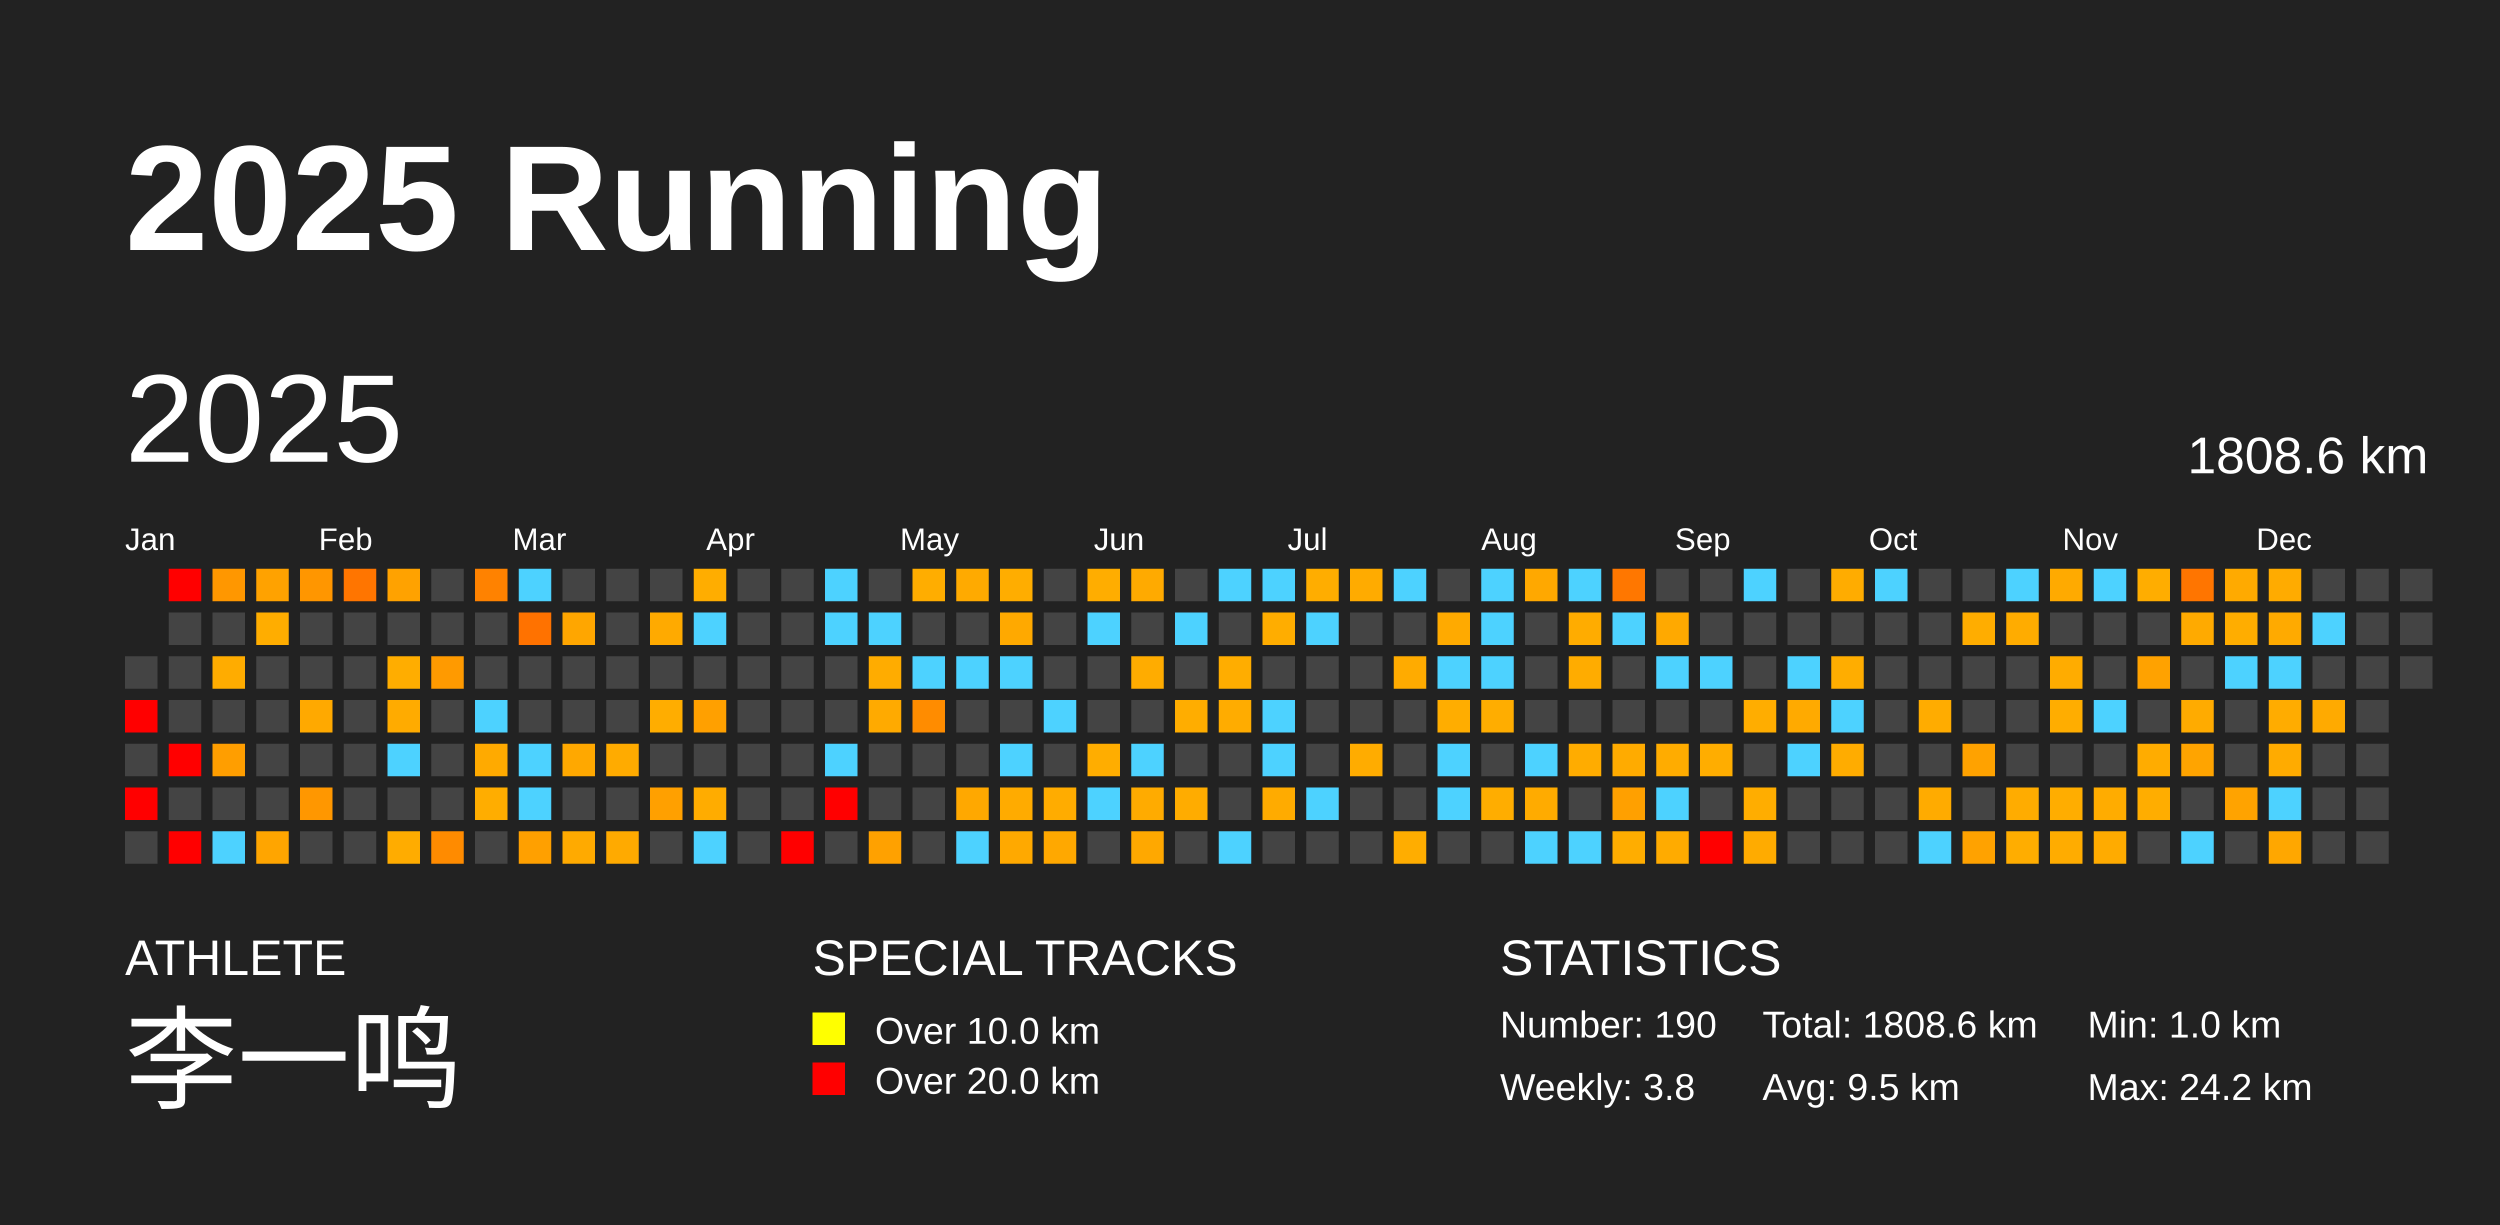
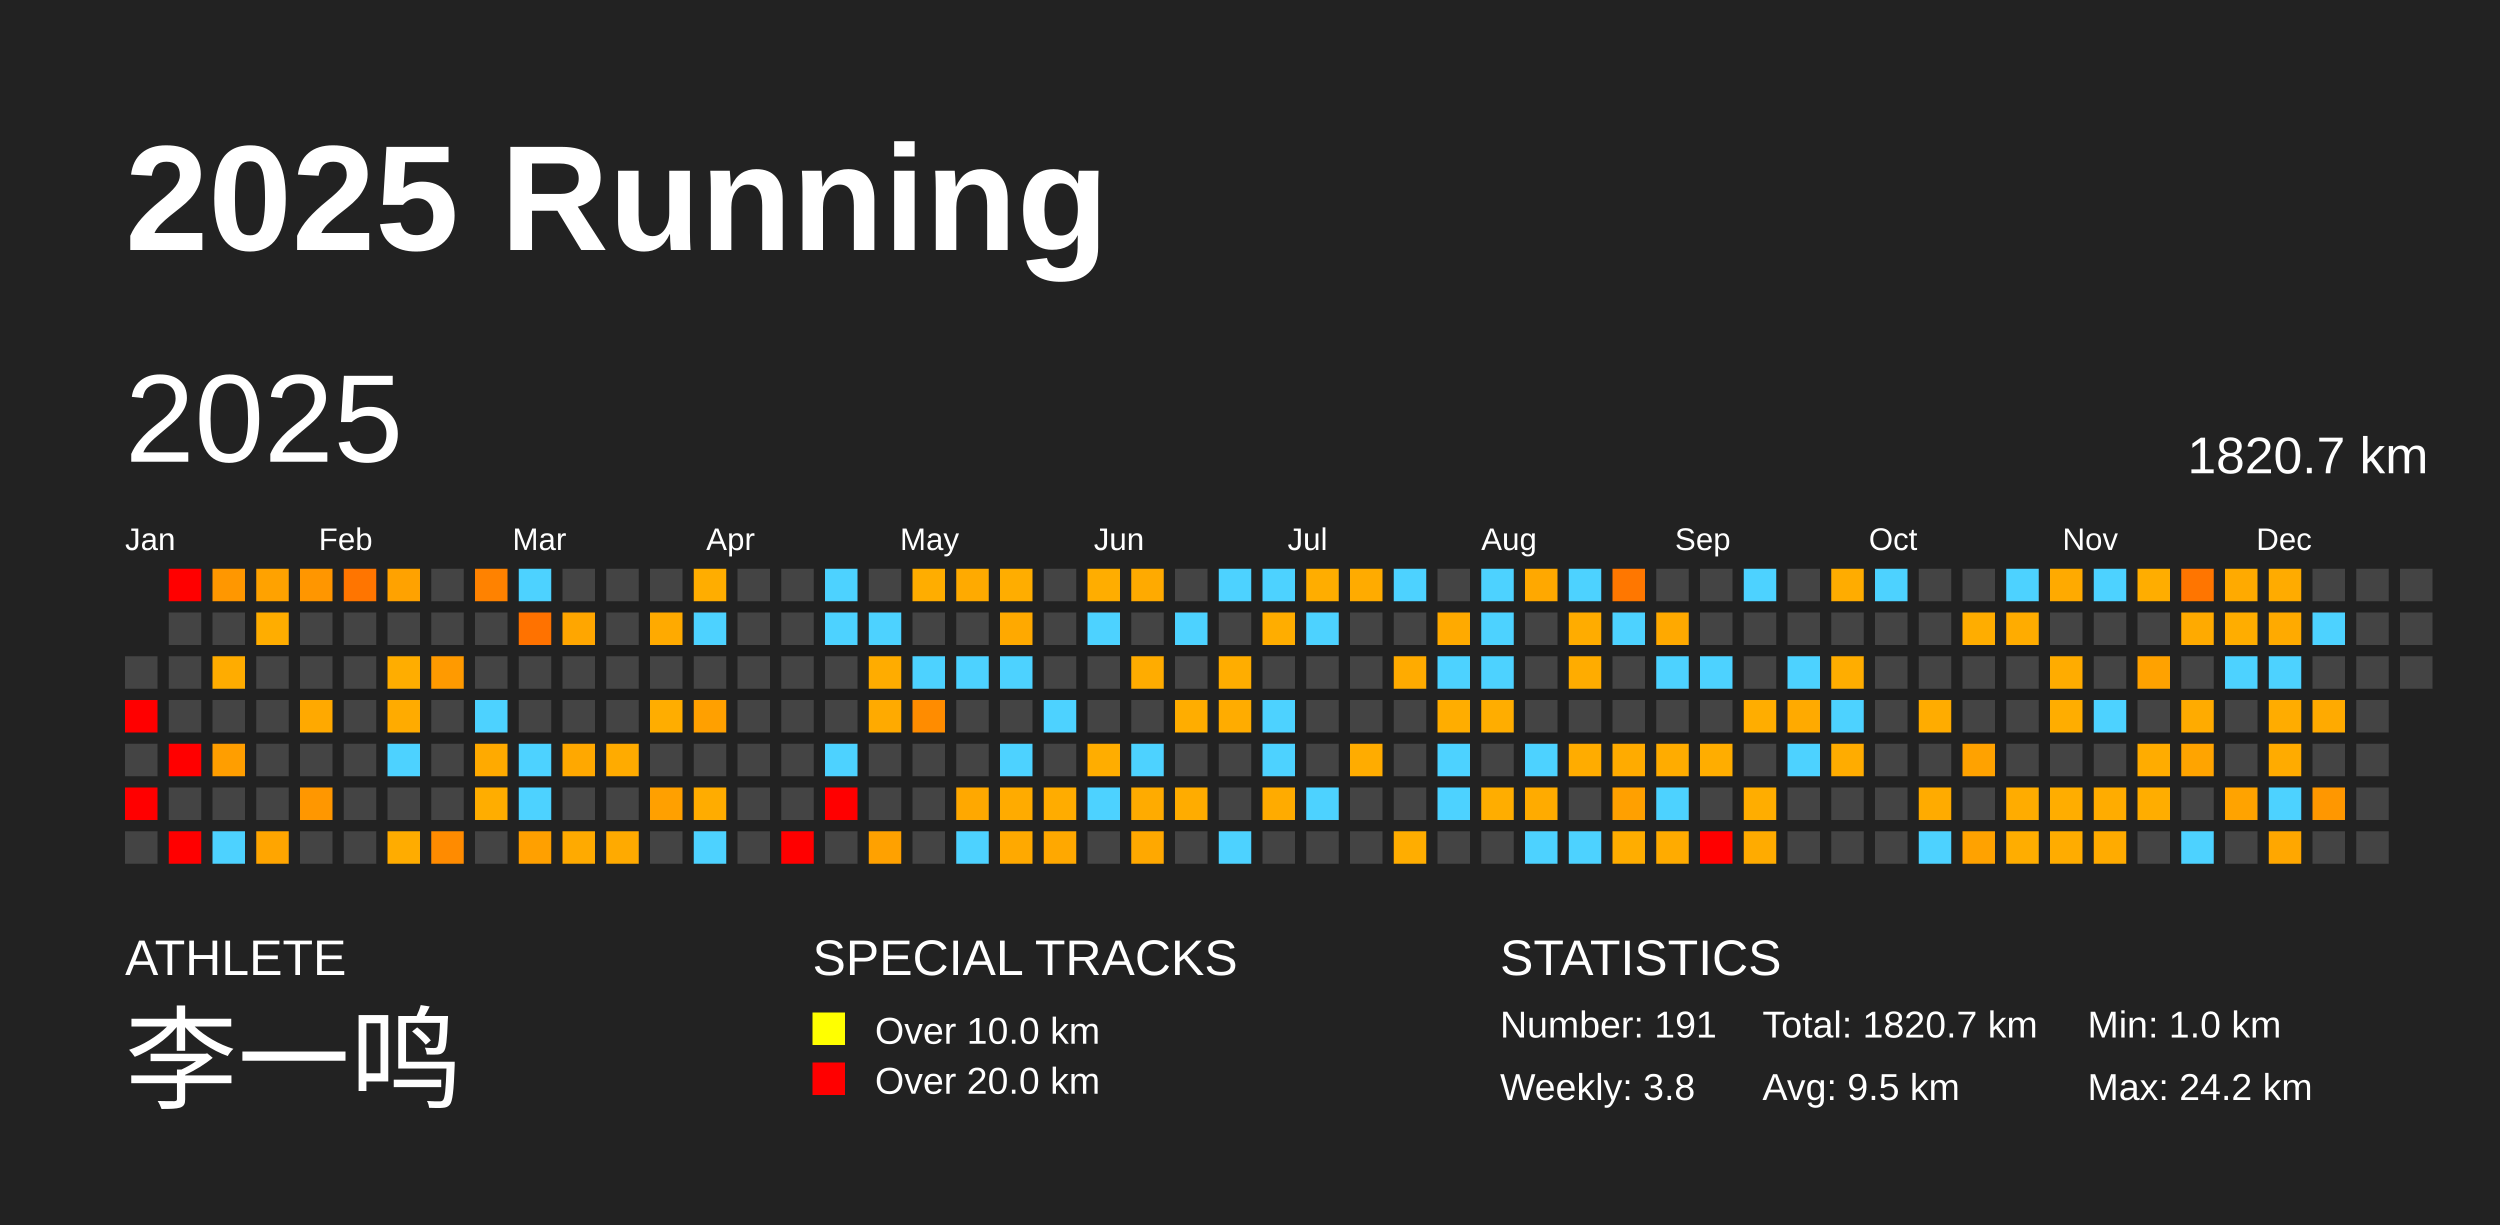
<svg xmlns="http://www.w3.org/2000/svg" baseProfile="full" height="98mm" version="1.1" viewBox="0,0,200,98" width="200mm">
  <defs />
  <rect fill="#222222" height="98" width="200" x="0" y="0" />
  <text fill="#FFFFFF" style="font-size:12px; font-family:Arial; font-weight:bold;" x="10" y="20">2025 Running</text>
  <text fill="#FFFFFF" style="font-size:4px; font-family:Arial" x="10" y="78">ATHLETE</text>
  <text fill="#FFFFFF" style="font-size:9px; font-family:Arial" x="10" y="88">李一鸣</text>
  <text fill="#FFFFFF" style="font-size:4px; font-family:Arial" x="65" y="78">SPECIAL TRACKS</text>
  <rect fill="yellow" height="2.6" width="2.6" x="65" y="81" />
  <text fill="#FFFFFF" style="font-size:3px; font-family:Arial" x="70" y="83.5">Over 10.0 km</text>
  <rect fill="red" height="2.6" width="2.6" x="65" y="85" />
  <text fill="#FFFFFF" style="font-size:3px; font-family:Arial" x="70" y="87.5">Over 20.0 km</text>
  <text fill="#FFFFFF" style="font-size:4px; font-family:Arial" x="120" y="78">STATISTICS</text>
-   <text fill="#FFFFFF" style="font-size:3px; font-family:Arial" x="120" y="83">Number: 190</text>
+   <text fill="#FFFFFF" style="font-size:3px; font-family:Arial" x="120" y="83">Number: 191</text>
  <text fill="#FFFFFF" style="font-size:3px; font-family:Arial" x="120" y="88">Weekly: 3.8</text>
-   <text fill="#FFFFFF" style="font-size:3px; font-family:Arial" x="141" y="83">Total: 1808.6 km</text>
+   <text fill="#FFFFFF" style="font-size:3px; font-family:Arial" x="141" y="83">Total: 1820.7 km</text>
  <text fill="#FFFFFF" style="font-size:3px; font-family:Arial" x="141" y="88">Avg: 9.5 km</text>
  <text fill="#FFFFFF" style="font-size:3px; font-family:Arial" x="167" y="83">Min: 1.0 km</text>
  <text fill="#FFFFFF" style="font-size:3px; font-family:Arial" x="167" y="88">Max: 24.2 km</text>
  <text dominant-baseline="hanging" fill="#FFFFFF" style="font-size:10.0px; font-family:Arial;" x="10" y="30">2025</text>
-   <text dominant-baseline="hanging" fill="#FFFFFF" style="font-size:4.125px; font-family:Arial;" x="175" y="35">1808.6 km</text>
+   <text dominant-baseline="hanging" fill="#FFFFFF" style="font-size:4.125px; font-family:Arial;" x="175" y="35">1820.7 km</text>
  <text fill="#FFFFFF" style="font-size:2.5px; font-family:Arial" x="10.0" y="44">Jan</text>
  <text fill="#FFFFFF" style="font-size:2.5px; font-family:Arial" x="25.5" y="44">Feb</text>
  <text fill="#FFFFFF" style="font-size:2.5px; font-family:Arial" x="41.0" y="44">Mar</text>
  <text fill="#FFFFFF" style="font-size:2.5px; font-family:Arial" x="56.5" y="44">Apr</text>
  <text fill="#FFFFFF" style="font-size:2.5px; font-family:Arial" x="72.0" y="44">May</text>
  <text fill="#FFFFFF" style="font-size:2.5px; font-family:Arial" x="87.5" y="44">Jun</text>
  <text fill="#FFFFFF" style="font-size:2.5px; font-family:Arial" x="103.0" y="44">Jul</text>
  <text fill="#FFFFFF" style="font-size:2.5px; font-family:Arial" x="118.5" y="44">Aug</text>
  <text fill="#FFFFFF" style="font-size:2.5px; font-family:Arial" x="134.0" y="44">Sep</text>
  <text fill="#FFFFFF" style="font-size:2.5px; font-family:Arial" x="149.5" y="44">Oct</text>
  <text fill="#FFFFFF" style="font-size:2.5px; font-family:Arial" x="165.0" y="44">Nov</text>
  <text fill="#FFFFFF" style="font-size:2.5px; font-family:Arial" x="180.5" y="44">Dec</text>
  <rect fill="#444444" height="2.6" width="2.6" x="10.0" y="52.5" />
  <rect fill="red" height="2.6" width="2.6" x="10.0" y="56.0" />
  <rect fill="#444444" height="2.6" width="2.6" x="10.0" y="59.5" />
  <rect fill="red" height="2.6" width="2.6" x="10.0" y="63.0" />
  <rect fill="#444444" height="2.6" width="2.6" x="10.0" y="66.5" />
  <rect fill="red" height="2.6" width="2.6" x="13.5" y="45.5" />
  <rect fill="#444444" height="2.6" width="2.6" x="13.5" y="49.0" />
  <rect fill="#444444" height="2.6" width="2.6" x="13.5" y="52.5" />
  <rect fill="#444444" height="2.6" width="2.6" x="13.5" y="56.0" />
  <rect fill="red" height="2.6" width="2.6" x="13.5" y="59.5" />
  <rect fill="#444444" height="2.6" width="2.6" x="13.5" y="63.0" />
  <rect fill="red" height="2.6" width="2.6" x="13.5" y="66.5" />
  <rect fill="#ff9700" height="2.6" width="2.6" x="17.0" y="45.5" />
  <rect fill="#444444" height="2.6" width="2.6" x="17.0" y="49.0" />
  <rect fill="#ffac00" height="2.6" width="2.6" x="17.0" y="52.5" />
  <rect fill="#444444" height="2.6" width="2.6" x="17.0" y="56.0" />
  <rect fill="#ff9e00" height="2.6" width="2.6" x="17.0" y="59.5" />
  <rect fill="#444444" height="2.6" width="2.6" x="17.0" y="63.0" />
  <rect fill="#4dd2ff" height="2.6" width="2.6" x="17.0" y="66.5" />
  <rect fill="#ffa200" height="2.6" width="2.6" x="20.5" y="45.5" />
  <rect fill="#ffad00" height="2.6" width="2.6" x="20.5" y="49.0" />
  <rect fill="#444444" height="2.6" width="2.6" x="20.5" y="52.5" />
  <rect fill="#444444" height="2.6" width="2.6" x="20.5" y="56.0" />
  <rect fill="#444444" height="2.6" width="2.6" x="20.5" y="59.5" />
  <rect fill="#444444" height="2.6" width="2.6" x="20.5" y="63.0" />
  <rect fill="#ffa500" height="2.6" width="2.6" x="20.5" y="66.5" />
  <rect fill="#ff9600" height="2.6" width="2.6" x="24.0" y="45.5" />
  <rect fill="#444444" height="2.6" width="2.6" x="24.0" y="49.0" />
  <rect fill="#444444" height="2.6" width="2.6" x="24.0" y="52.5" />
  <rect fill="#ffa900" height="2.6" width="2.6" x="24.0" y="56.0" />
  <rect fill="#444444" height="2.6" width="2.6" x="24.0" y="59.5" />
  <rect fill="#ff9700" height="2.6" width="2.6" x="24.0" y="63.0" />
  <rect fill="#444444" height="2.6" width="2.6" x="24.0" y="66.5" />
  <rect fill="#ff7500" height="2.6" width="2.6" x="27.5" y="45.5" />
  <rect fill="#444444" height="2.6" width="2.6" x="27.5" y="49.0" />
  <rect fill="#444444" height="2.6" width="2.6" x="27.5" y="52.5" />
  <rect fill="#444444" height="2.6" width="2.6" x="27.5" y="56.0" />
  <rect fill="#444444" height="2.6" width="2.6" x="27.5" y="59.5" />
  <rect fill="#444444" height="2.6" width="2.6" x="27.5" y="63.0" />
  <rect fill="#444444" height="2.6" width="2.6" x="27.5" y="66.5" />
  <rect fill="#ffa200" height="2.6" width="2.6" x="31.0" y="45.5" />
  <rect fill="#444444" height="2.6" width="2.6" x="31.0" y="49.0" />
  <rect fill="#ffad00" height="2.6" width="2.6" x="31.0" y="52.5" />
  <rect fill="#ffab00" height="2.6" width="2.6" x="31.0" y="56.0" />
  <rect fill="#4dd2ff" height="2.6" width="2.6" x="31.0" y="59.5" />
  <rect fill="#444444" height="2.6" width="2.6" x="31.0" y="63.0" />
  <rect fill="#ffac00" height="2.6" width="2.6" x="31.0" y="66.5" />
  <rect fill="#444444" height="2.6" width="2.6" x="34.5" y="45.5" />
  <rect fill="#444444" height="2.6" width="2.6" x="34.5" y="49.0" />
  <rect fill="#ff9a00" height="2.6" width="2.6" x="34.5" y="52.5" />
  <rect fill="#444444" height="2.6" width="2.6" x="34.5" y="56.0" />
  <rect fill="#444444" height="2.6" width="2.6" x="34.5" y="59.5" />
  <rect fill="#444444" height="2.6" width="2.6" x="34.5" y="63.0" />
  <rect fill="#ff8b00" height="2.6" width="2.6" x="34.5" y="66.5" />
  <rect fill="#ff8200" height="2.6" width="2.6" x="38.0" y="45.5" />
  <rect fill="#444444" height="2.6" width="2.6" x="38.0" y="49.0" />
  <rect fill="#444444" height="2.6" width="2.6" x="38.0" y="52.5" />
  <rect fill="#4dd2ff" height="2.6" width="2.6" x="38.0" y="56.0" />
  <rect fill="#ffaa00" height="2.6" width="2.6" x="38.0" y="59.5" />
  <rect fill="#ffad00" height="2.6" width="2.6" x="38.0" y="63.0" />
  <rect fill="#444444" height="2.6" width="2.6" x="38.0" y="66.5" />
  <rect fill="#4dd2ff" height="2.6" width="2.6" x="41.5" y="45.5" />
  <rect fill="#ff7200" height="2.6" width="2.6" x="41.5" y="49.0" />
  <rect fill="#444444" height="2.6" width="2.6" x="41.5" y="52.5" />
  <rect fill="#444444" height="2.6" width="2.6" x="41.5" y="56.0" />
  <rect fill="#4dd2ff" height="2.6" width="2.6" x="41.5" y="59.5" />
  <rect fill="#4dd2ff" height="2.6" width="2.6" x="41.5" y="63.0" />
  <rect fill="#ffa000" height="2.6" width="2.6" x="41.5" y="66.5" />
  <rect fill="#444444" height="2.6" width="2.6" x="45.0" y="45.5" />
  <rect fill="#ffa600" height="2.6" width="2.6" x="45.0" y="49.0" />
  <rect fill="#444444" height="2.6" width="2.6" x="45.0" y="52.5" />
  <rect fill="#444444" height="2.6" width="2.6" x="45.0" y="56.0" />
  <rect fill="#ffa800" height="2.6" width="2.6" x="45.0" y="59.5" />
  <rect fill="#444444" height="2.6" width="2.6" x="45.0" y="63.0" />
  <rect fill="#ffaa00" height="2.6" width="2.6" x="45.0" y="66.5" />
  <rect fill="#444444" height="2.6" width="2.6" x="48.5" y="45.5" />
  <rect fill="#444444" height="2.6" width="2.6" x="48.5" y="49.0" />
  <rect fill="#444444" height="2.6" width="2.6" x="48.5" y="52.5" />
  <rect fill="#444444" height="2.6" width="2.6" x="48.5" y="56.0" />
  <rect fill="#ffab00" height="2.6" width="2.6" x="48.5" y="59.5" />
  <rect fill="#444444" height="2.6" width="2.6" x="48.5" y="63.0" />
  <rect fill="#ffaa00" height="2.6" width="2.6" x="48.5" y="66.5" />
  <rect fill="#444444" height="2.6" width="2.6" x="52.0" y="45.5" />
  <rect fill="#ffaa00" height="2.6" width="2.6" x="52.0" y="49.0" />
  <rect fill="#444444" height="2.6" width="2.6" x="52.0" y="52.5" />
  <rect fill="#ffad00" height="2.6" width="2.6" x="52.0" y="56.0" />
  <rect fill="#444444" height="2.6" width="2.6" x="52.0" y="59.5" />
  <rect fill="#ffa000" height="2.6" width="2.6" x="52.0" y="63.0" />
  <rect fill="#444444" height="2.6" width="2.6" x="52.0" y="66.5" />
  <rect fill="#ffad00" height="2.6" width="2.6" x="55.5" y="45.5" />
  <rect fill="#4dd2ff" height="2.6" width="2.6" x="55.5" y="49.0" />
  <rect fill="#444444" height="2.6" width="2.6" x="55.5" y="52.5" />
  <rect fill="#ffa000" height="2.6" width="2.6" x="55.5" y="56.0" />
  <rect fill="#444444" height="2.6" width="2.6" x="55.5" y="59.5" />
  <rect fill="#ffac00" height="2.6" width="2.6" x="55.5" y="63.0" />
  <rect fill="#4dd2ff" height="2.6" width="2.6" x="55.5" y="66.5" />
  <rect fill="#444444" height="2.6" width="2.6" x="59.0" y="45.5" />
  <rect fill="#444444" height="2.6" width="2.6" x="59.0" y="49.0" />
  <rect fill="#444444" height="2.6" width="2.6" x="59.0" y="52.5" />
  <rect fill="#444444" height="2.6" width="2.6" x="59.0" y="56.0" />
  <rect fill="#444444" height="2.6" width="2.6" x="59.0" y="59.5" />
  <rect fill="#444444" height="2.6" width="2.6" x="59.0" y="63.0" />
  <rect fill="#444444" height="2.6" width="2.6" x="59.0" y="66.5" />
  <rect fill="#444444" height="2.6" width="2.6" x="62.5" y="45.5" />
  <rect fill="#444444" height="2.6" width="2.6" x="62.5" y="49.0" />
  <rect fill="#444444" height="2.6" width="2.6" x="62.5" y="52.5" />
  <rect fill="#444444" height="2.6" width="2.6" x="62.5" y="56.0" />
  <rect fill="#444444" height="2.6" width="2.6" x="62.5" y="59.5" />
  <rect fill="#444444" height="2.6" width="2.6" x="62.5" y="63.0" />
  <rect fill="red" height="2.6" width="2.6" x="62.5" y="66.5" />
  <rect fill="#4dd2ff" height="2.6" width="2.6" x="66.0" y="45.5" />
  <rect fill="#4dd2ff" height="2.6" width="2.6" x="66.0" y="49.0" />
  <rect fill="#444444" height="2.6" width="2.6" x="66.0" y="52.5" />
  <rect fill="#444444" height="2.6" width="2.6" x="66.0" y="56.0" />
  <rect fill="#4dd2ff" height="2.6" width="2.6" x="66.0" y="59.5" />
  <rect fill="red" height="2.6" width="2.6" x="66.0" y="63.0" />
  <rect fill="#444444" height="2.6" width="2.6" x="66.0" y="66.5" />
  <rect fill="#444444" height="2.6" width="2.6" x="69.5" y="45.5" />
  <rect fill="#4dd2ff" height="2.6" width="2.6" x="69.5" y="49.0" />
  <rect fill="#ffac00" height="2.6" width="2.6" x="69.5" y="52.5" />
  <rect fill="#ffaa00" height="2.6" width="2.6" x="69.5" y="56.0" />
  <rect fill="#444444" height="2.6" width="2.6" x="69.5" y="59.5" />
  <rect fill="#444444" height="2.6" width="2.6" x="69.5" y="63.0" />
  <rect fill="#ffa100" height="2.6" width="2.6" x="69.5" y="66.5" />
  <rect fill="#ffad00" height="2.6" width="2.6" x="73.0" y="45.5" />
  <rect fill="#444444" height="2.6" width="2.6" x="73.0" y="49.0" />
  <rect fill="#4dd2ff" height="2.6" width="2.6" x="73.0" y="52.5" />
  <rect fill="#ff8c00" height="2.6" width="2.6" x="73.0" y="56.0" />
  <rect fill="#444444" height="2.6" width="2.6" x="73.0" y="59.5" />
  <rect fill="#444444" height="2.6" width="2.6" x="73.0" y="63.0" />
  <rect fill="#444444" height="2.6" width="2.6" x="73.0" y="66.5" />
  <rect fill="#ffaa00" height="2.6" width="2.6" x="76.5" y="45.5" />
  <rect fill="#444444" height="2.6" width="2.6" x="76.5" y="49.0" />
  <rect fill="#4dd2ff" height="2.6" width="2.6" x="76.5" y="52.5" />
  <rect fill="#444444" height="2.6" width="2.6" x="76.5" y="56.0" />
  <rect fill="#444444" height="2.6" width="2.6" x="76.5" y="59.5" />
  <rect fill="#ffa800" height="2.6" width="2.6" x="76.5" y="63.0" />
  <rect fill="#4dd2ff" height="2.6" width="2.6" x="76.5" y="66.5" />
  <rect fill="#ffad00" height="2.6" width="2.6" x="80.0" y="45.5" />
  <rect fill="#ffa900" height="2.6" width="2.6" x="80.0" y="49.0" />
  <rect fill="#4dd2ff" height="2.6" width="2.6" x="80.0" y="52.5" />
  <rect fill="#444444" height="2.6" width="2.6" x="80.0" y="56.0" />
  <rect fill="#4dd2ff" height="2.6" width="2.6" x="80.0" y="59.5" />
  <rect fill="#ffab00" height="2.6" width="2.6" x="80.0" y="63.0" />
  <rect fill="#ffa900" height="2.6" width="2.6" x="80.0" y="66.5" />
  <rect fill="#444444" height="2.6" width="2.6" x="83.5" y="45.5" />
  <rect fill="#444444" height="2.6" width="2.6" x="83.5" y="49.0" />
  <rect fill="#444444" height="2.6" width="2.6" x="83.5" y="52.5" />
  <rect fill="#4dd2ff" height="2.6" width="2.6" x="83.5" y="56.0" />
  <rect fill="#444444" height="2.6" width="2.6" x="83.5" y="59.5" />
  <rect fill="#ffac00" height="2.6" width="2.6" x="83.5" y="63.0" />
  <rect fill="#ffa800" height="2.6" width="2.6" x="83.5" y="66.5" />
  <rect fill="#ffad00" height="2.6" width="2.6" x="87.0" y="45.5" />
  <rect fill="#4dd2ff" height="2.6" width="2.6" x="87.0" y="49.0" />
  <rect fill="#444444" height="2.6" width="2.6" x="87.0" y="52.5" />
  <rect fill="#444444" height="2.6" width="2.6" x="87.0" y="56.0" />
  <rect fill="#ffad00" height="2.6" width="2.6" x="87.0" y="59.5" />
  <rect fill="#4dd2ff" height="2.6" width="2.6" x="87.0" y="63.0" />
  <rect fill="#444444" height="2.6" width="2.6" x="87.0" y="66.5" />
  <rect fill="#ffaa00" height="2.6" width="2.6" x="90.5" y="45.5" />
  <rect fill="#444444" height="2.6" width="2.6" x="90.5" y="49.0" />
  <rect fill="#ffac00" height="2.6" width="2.6" x="90.5" y="52.5" />
  <rect fill="#444444" height="2.6" width="2.6" x="90.5" y="56.0" />
  <rect fill="#4dd2ff" height="2.6" width="2.6" x="90.5" y="59.5" />
  <rect fill="#ffab00" height="2.6" width="2.6" x="90.5" y="63.0" />
  <rect fill="#ffa800" height="2.6" width="2.6" x="90.5" y="66.5" />
  <rect fill="#444444" height="2.6" width="2.6" x="94.0" y="45.5" />
  <rect fill="#4dd2ff" height="2.6" width="2.6" x="94.0" y="49.0" />
  <rect fill="#444444" height="2.6" width="2.6" x="94.0" y="52.5" />
  <rect fill="#ffad00" height="2.6" width="2.6" x="94.0" y="56.0" />
  <rect fill="#444444" height="2.6" width="2.6" x="94.0" y="59.5" />
  <rect fill="#ffac00" height="2.6" width="2.6" x="94.0" y="63.0" />
  <rect fill="#444444" height="2.6" width="2.6" x="94.0" y="66.5" />
  <rect fill="#4dd2ff" height="2.6" width="2.6" x="97.5" y="45.5" />
  <rect fill="#444444" height="2.6" width="2.6" x="97.5" y="49.0" />
  <rect fill="#ffad00" height="2.6" width="2.6" x="97.5" y="52.5" />
  <rect fill="#ffac00" height="2.6" width="2.6" x="97.5" y="56.0" />
  <rect fill="#444444" height="2.6" width="2.6" x="97.5" y="59.5" />
  <rect fill="#444444" height="2.6" width="2.6" x="97.5" y="63.0" />
  <rect fill="#4dd2ff" height="2.6" width="2.6" x="97.5" y="66.5" />
  <rect fill="#4dd2ff" height="2.6" width="2.6" x="101.0" y="45.5" />
  <rect fill="#ffad00" height="2.6" width="2.6" x="101.0" y="49.0" />
  <rect fill="#444444" height="2.6" width="2.6" x="101.0" y="52.5" />
  <rect fill="#4dd2ff" height="2.6" width="2.6" x="101.0" y="56.0" />
  <rect fill="#4dd2ff" height="2.6" width="2.6" x="101.0" y="59.5" />
  <rect fill="#ffab00" height="2.6" width="2.6" x="101.0" y="63.0" />
  <rect fill="#444444" height="2.6" width="2.6" x="101.0" y="66.5" />
  <rect fill="#ffad00" height="2.6" width="2.6" x="104.5" y="45.5" />
  <rect fill="#4dd2ff" height="2.6" width="2.6" x="104.5" y="49.0" />
  <rect fill="#444444" height="2.6" width="2.6" x="104.5" y="52.5" />
  <rect fill="#444444" height="2.6" width="2.6" x="104.5" y="56.0" />
  <rect fill="#444444" height="2.6" width="2.6" x="104.5" y="59.5" />
  <rect fill="#4dd2ff" height="2.6" width="2.6" x="104.5" y="63.0" />
  <rect fill="#444444" height="2.6" width="2.6" x="104.5" y="66.5" />
  <rect fill="#ffab00" height="2.6" width="2.6" x="108.0" y="45.5" />
  <rect fill="#444444" height="2.6" width="2.6" x="108.0" y="49.0" />
  <rect fill="#444444" height="2.6" width="2.6" x="108.0" y="52.5" />
  <rect fill="#444444" height="2.6" width="2.6" x="108.0" y="56.0" />
  <rect fill="#ffac00" height="2.6" width="2.6" x="108.0" y="59.5" />
  <rect fill="#444444" height="2.6" width="2.6" x="108.0" y="63.0" />
  <rect fill="#444444" height="2.6" width="2.6" x="108.0" y="66.5" />
  <rect fill="#4dd2ff" height="2.6" width="2.6" x="111.5" y="45.5" />
  <rect fill="#444444" height="2.6" width="2.6" x="111.5" y="49.0" />
  <rect fill="#ffab00" height="2.6" width="2.6" x="111.5" y="52.5" />
  <rect fill="#444444" height="2.6" width="2.6" x="111.5" y="56.0" />
  <rect fill="#444444" height="2.6" width="2.6" x="111.5" y="59.5" />
  <rect fill="#444444" height="2.6" width="2.6" x="111.5" y="63.0" />
  <rect fill="#ffad00" height="2.6" width="2.6" x="111.5" y="66.5" />
  <rect fill="#444444" height="2.6" width="2.6" x="115.0" y="45.5" />
  <rect fill="#ffaa00" height="2.6" width="2.6" x="115.0" y="49.0" />
  <rect fill="#4dd2ff" height="2.6" width="2.6" x="115.0" y="52.5" />
  <rect fill="#ffad00" height="2.6" width="2.6" x="115.0" y="56.0" />
  <rect fill="#4dd2ff" height="2.6" width="2.6" x="115.0" y="59.5" />
  <rect fill="#4dd2ff" height="2.6" width="2.6" x="115.0" y="63.0" />
  <rect fill="#444444" height="2.6" width="2.6" x="115.0" y="66.5" />
  <rect fill="#4dd2ff" height="2.6" width="2.6" x="118.5" y="45.5" />
  <rect fill="#4dd2ff" height="2.6" width="2.6" x="118.5" y="49.0" />
  <rect fill="#4dd2ff" height="2.6" width="2.6" x="118.5" y="52.5" />
  <rect fill="#ffad00" height="2.6" width="2.6" x="118.5" y="56.0" />
  <rect fill="#444444" height="2.6" width="2.6" x="118.5" y="59.5" />
  <rect fill="#ffad00" height="2.6" width="2.6" x="118.5" y="63.0" />
  <rect fill="#444444" height="2.6" width="2.6" x="118.5" y="66.5" />
  <rect fill="#ffa800" height="2.6" width="2.6" x="122.0" y="45.5" />
  <rect fill="#444444" height="2.6" width="2.6" x="122.0" y="49.0" />
  <rect fill="#444444" height="2.6" width="2.6" x="122.0" y="52.5" />
  <rect fill="#444444" height="2.6" width="2.6" x="122.0" y="56.0" />
  <rect fill="#4dd2ff" height="2.6" width="2.6" x="122.0" y="59.5" />
  <rect fill="#ffab00" height="2.6" width="2.6" x="122.0" y="63.0" />
  <rect fill="#4dd2ff" height="2.6" width="2.6" x="122.0" y="66.5" />
  <rect fill="#4dd2ff" height="2.6" width="2.6" x="125.5" y="45.5" />
  <rect fill="#ffac00" height="2.6" width="2.6" x="125.5" y="49.0" />
  <rect fill="#ffac00" height="2.6" width="2.6" x="125.5" y="52.5" />
  <rect fill="#444444" height="2.6" width="2.6" x="125.5" y="56.0" />
  <rect fill="#ffac00" height="2.6" width="2.6" x="125.5" y="59.5" />
  <rect fill="#444444" height="2.6" width="2.6" x="125.5" y="63.0" />
  <rect fill="#4dd2ff" height="2.6" width="2.6" x="125.5" y="66.5" />
  <rect fill="#ff7700" height="2.6" width="2.6" x="129.0" y="45.5" />
  <rect fill="#4dd2ff" height="2.6" width="2.6" x="129.0" y="49.0" />
  <rect fill="#444444" height="2.6" width="2.6" x="129.0" y="52.5" />
  <rect fill="#444444" height="2.6" width="2.6" x="129.0" y="56.0" />
  <rect fill="#ffab00" height="2.6" width="2.6" x="129.0" y="59.5" />
  <rect fill="#ffa000" height="2.6" width="2.6" x="129.0" y="63.0" />
  <rect fill="#ffad00" height="2.6" width="2.6" x="129.0" y="66.5" />
  <rect fill="#444444" height="2.6" width="2.6" x="132.5" y="45.5" />
  <rect fill="#ffa900" height="2.6" width="2.6" x="132.5" y="49.0" />
  <rect fill="#4dd2ff" height="2.6" width="2.6" x="132.5" y="52.5" />
  <rect fill="#444444" height="2.6" width="2.6" x="132.5" y="56.0" />
  <rect fill="#ffac00" height="2.6" width="2.6" x="132.5" y="59.5" />
  <rect fill="#4dd2ff" height="2.6" width="2.6" x="132.5" y="63.0" />
  <rect fill="#ffab00" height="2.6" width="2.6" x="132.5" y="66.5" />
  <rect fill="#444444" height="2.6" width="2.6" x="136.0" y="45.5" />
  <rect fill="#444444" height="2.6" width="2.6" x="136.0" y="49.0" />
  <rect fill="#4dd2ff" height="2.6" width="2.6" x="136.0" y="52.5" />
  <rect fill="#444444" height="2.6" width="2.6" x="136.0" y="56.0" />
  <rect fill="#ffad00" height="2.6" width="2.6" x="136.0" y="59.5" />
  <rect fill="#444444" height="2.6" width="2.6" x="136.0" y="63.0" />
  <rect fill="red" height="2.6" width="2.6" x="136.0" y="66.5" />
  <rect fill="#4dd2ff" height="2.6" width="2.6" x="139.5" y="45.5" />
  <rect fill="#444444" height="2.6" width="2.6" x="139.5" y="49.0" />
  <rect fill="#444444" height="2.6" width="2.6" x="139.5" y="52.5" />
  <rect fill="#ffad00" height="2.6" width="2.6" x="139.5" y="56.0" />
  <rect fill="#444444" height="2.6" width="2.6" x="139.5" y="59.5" />
  <rect fill="#ffad00" height="2.6" width="2.6" x="139.5" y="63.0" />
  <rect fill="#ffab00" height="2.6" width="2.6" x="139.5" y="66.5" />
  <rect fill="#444444" height="2.6" width="2.6" x="143.0" y="45.5" />
  <rect fill="#444444" height="2.6" width="2.6" x="143.0" y="49.0" />
  <rect fill="#4dd2ff" height="2.6" width="2.6" x="143.0" y="52.5" />
  <rect fill="#ffaa00" height="2.6" width="2.6" x="143.0" y="56.0" />
  <rect fill="#4dd2ff" height="2.6" width="2.6" x="143.0" y="59.5" />
  <rect fill="#444444" height="2.6" width="2.6" x="143.0" y="63.0" />
  <rect fill="#444444" height="2.6" width="2.6" x="143.0" y="66.5" />
  <rect fill="#ffac00" height="2.6" width="2.6" x="146.5" y="45.5" />
  <rect fill="#444444" height="2.6" width="2.6" x="146.5" y="49.0" />
  <rect fill="#ffad00" height="2.6" width="2.6" x="146.5" y="52.5" />
  <rect fill="#4dd2ff" height="2.6" width="2.6" x="146.5" y="56.0" />
  <rect fill="#ffac00" height="2.6" width="2.6" x="146.5" y="59.5" />
  <rect fill="#444444" height="2.6" width="2.6" x="146.5" y="63.0" />
  <rect fill="#444444" height="2.6" width="2.6" x="146.5" y="66.5" />
  <rect fill="#4dd2ff" height="2.6" width="2.6" x="150.0" y="45.5" />
  <rect fill="#444444" height="2.6" width="2.6" x="150.0" y="49.0" />
  <rect fill="#444444" height="2.6" width="2.6" x="150.0" y="52.5" />
  <rect fill="#444444" height="2.6" width="2.6" x="150.0" y="56.0" />
  <rect fill="#444444" height="2.6" width="2.6" x="150.0" y="59.5" />
  <rect fill="#444444" height="2.6" width="2.6" x="150.0" y="63.0" />
  <rect fill="#444444" height="2.6" width="2.6" x="150.0" y="66.5" />
  <rect fill="#444444" height="2.6" width="2.6" x="153.5" y="45.5" />
  <rect fill="#444444" height="2.6" width="2.6" x="153.5" y="49.0" />
  <rect fill="#444444" height="2.6" width="2.6" x="153.5" y="52.5" />
  <rect fill="#ffac00" height="2.6" width="2.6" x="153.5" y="56.0" />
  <rect fill="#444444" height="2.6" width="2.6" x="153.5" y="59.5" />
  <rect fill="#ffab00" height="2.6" width="2.6" x="153.5" y="63.0" />
  <rect fill="#4dd2ff" height="2.6" width="2.6" x="153.5" y="66.5" />
  <rect fill="#444444" height="2.6" width="2.6" x="157.0" y="45.5" />
  <rect fill="#ffad00" height="2.6" width="2.6" x="157.0" y="49.0" />
  <rect fill="#444444" height="2.6" width="2.6" x="157.0" y="52.5" />
  <rect fill="#444444" height="2.6" width="2.6" x="157.0" y="56.0" />
  <rect fill="#ffa200" height="2.6" width="2.6" x="157.0" y="59.5" />
  <rect fill="#444444" height="2.6" width="2.6" x="157.0" y="63.0" />
  <rect fill="#ffa200" height="2.6" width="2.6" x="157.0" y="66.5" />
  <rect fill="#4dd2ff" height="2.6" width="2.6" x="160.5" y="45.5" />
  <rect fill="#ffac00" height="2.6" width="2.6" x="160.5" y="49.0" />
  <rect fill="#444444" height="2.6" width="2.6" x="160.5" y="52.5" />
  <rect fill="#444444" height="2.6" width="2.6" x="160.5" y="56.0" />
  <rect fill="#444444" height="2.6" width="2.6" x="160.5" y="59.5" />
  <rect fill="#ffac00" height="2.6" width="2.6" x="160.5" y="63.0" />
  <rect fill="#ffad00" height="2.6" width="2.6" x="160.5" y="66.5" />
  <rect fill="#ffaa00" height="2.6" width="2.6" x="164.0" y="45.5" />
  <rect fill="#444444" height="2.6" width="2.6" x="164.0" y="49.0" />
  <rect fill="#ffac00" height="2.6" width="2.6" x="164.0" y="52.5" />
  <rect fill="#ffad00" height="2.6" width="2.6" x="164.0" y="56.0" />
  <rect fill="#444444" height="2.6" width="2.6" x="164.0" y="59.5" />
  <rect fill="#ffad00" height="2.6" width="2.6" x="164.0" y="63.0" />
  <rect fill="#ffac00" height="2.6" width="2.6" x="164.0" y="66.5" />
  <rect fill="#4dd2ff" height="2.6" width="2.6" x="167.5" y="45.5" />
  <rect fill="#444444" height="2.6" width="2.6" x="167.5" y="49.0" />
  <rect fill="#444444" height="2.6" width="2.6" x="167.5" y="52.5" />
  <rect fill="#4dd2ff" height="2.6" width="2.6" x="167.5" y="56.0" />
  <rect fill="#444444" height="2.6" width="2.6" x="167.5" y="59.5" />
  <rect fill="#ffac00" height="2.6" width="2.6" x="167.5" y="63.0" />
  <rect fill="#ffab00" height="2.6" width="2.6" x="167.5" y="66.5" />
  <rect fill="#ffad00" height="2.6" width="2.6" x="171.0" y="45.5" />
  <rect fill="#444444" height="2.6" width="2.6" x="171.0" y="49.0" />
  <rect fill="#ffa200" height="2.6" width="2.6" x="171.0" y="52.5" />
  <rect fill="#444444" height="2.6" width="2.6" x="171.0" y="56.0" />
  <rect fill="#ffac00" height="2.6" width="2.6" x="171.0" y="59.5" />
  <rect fill="#ffad00" height="2.6" width="2.6" x="171.0" y="63.0" />
  <rect fill="#444444" height="2.6" width="2.6" x="171.0" y="66.5" />
  <rect fill="#ff7500" height="2.6" width="2.6" x="174.5" y="45.5" />
  <rect fill="#ffaa00" height="2.6" width="2.6" x="174.5" y="49.0" />
  <rect fill="#444444" height="2.6" width="2.6" x="174.5" y="52.5" />
  <rect fill="#ffab00" height="2.6" width="2.6" x="174.5" y="56.0" />
  <rect fill="#ffa400" height="2.6" width="2.6" x="174.5" y="59.5" />
  <rect fill="#444444" height="2.6" width="2.6" x="174.5" y="63.0" />
  <rect fill="#4dd2ff" height="2.6" width="2.6" x="174.5" y="66.5" />
  <rect fill="#ffaa00" height="2.6" width="2.6" x="178.0" y="45.5" />
  <rect fill="#ffad00" height="2.6" width="2.6" x="178.0" y="49.0" />
  <rect fill="#4dd2ff" height="2.6" width="2.6" x="178.0" y="52.5" />
  <rect fill="#444444" height="2.6" width="2.6" x="178.0" y="56.0" />
  <rect fill="#444444" height="2.6" width="2.6" x="178.0" y="59.5" />
  <rect fill="#ffa300" height="2.6" width="2.6" x="178.0" y="63.0" />
  <rect fill="#444444" height="2.6" width="2.6" x="178.0" y="66.5" />
  <rect fill="#ffab00" height="2.6" width="2.6" x="181.5" y="45.5" />
  <rect fill="#ffaa00" height="2.6" width="2.6" x="181.5" y="49.0" />
  <rect fill="#4dd2ff" height="2.6" width="2.6" x="181.5" y="52.5" />
  <rect fill="#ffac00" height="2.6" width="2.6" x="181.5" y="56.0" />
  <rect fill="#ffab00" height="2.6" width="2.6" x="181.5" y="59.5" />
  <rect fill="#4dd2ff" height="2.6" width="2.6" x="181.5" y="63.0" />
  <rect fill="#ffa700" height="2.6" width="2.6" x="181.5" y="66.5" />
  <rect fill="#444444" height="2.6" width="2.6" x="185.0" y="45.5" />
  <rect fill="#4dd2ff" height="2.6" width="2.6" x="185.0" y="49.0" />
  <rect fill="#444444" height="2.6" width="2.6" x="185.0" y="52.5" />
  <rect fill="#ffaa00" height="2.6" width="2.6" x="185.0" y="56.0" />
  <rect fill="#444444" height="2.6" width="2.6" x="185.0" y="59.5" />
-   <rect fill="#444444" height="2.6" width="2.6" x="185.0" y="63.0" />
+   <rect fill="#ff9700" height="2.6" width="2.6" x="185.0" y="63.0" />
  <rect fill="#444444" height="2.6" width="2.6" x="185.0" y="66.5" />
  <rect fill="#444444" height="2.6" width="2.6" x="188.5" y="45.5" />
  <rect fill="#444444" height="2.6" width="2.6" x="188.5" y="49.0" />
  <rect fill="#444444" height="2.6" width="2.6" x="188.5" y="52.5" />
  <rect fill="#444444" height="2.6" width="2.6" x="188.5" y="56.0" />
  <rect fill="#444444" height="2.6" width="2.6" x="188.5" y="59.5" />
  <rect fill="#444444" height="2.6" width="2.6" x="188.5" y="63.0" />
  <rect fill="#444444" height="2.6" width="2.6" x="188.5" y="66.5" />
  <rect fill="#444444" height="2.6" width="2.6" x="192.0" y="45.5" />
  <rect fill="#444444" height="2.6" width="2.6" x="192.0" y="49.0" />
  <rect fill="#444444" height="2.6" width="2.6" x="192.0" y="52.5" />
</svg>
